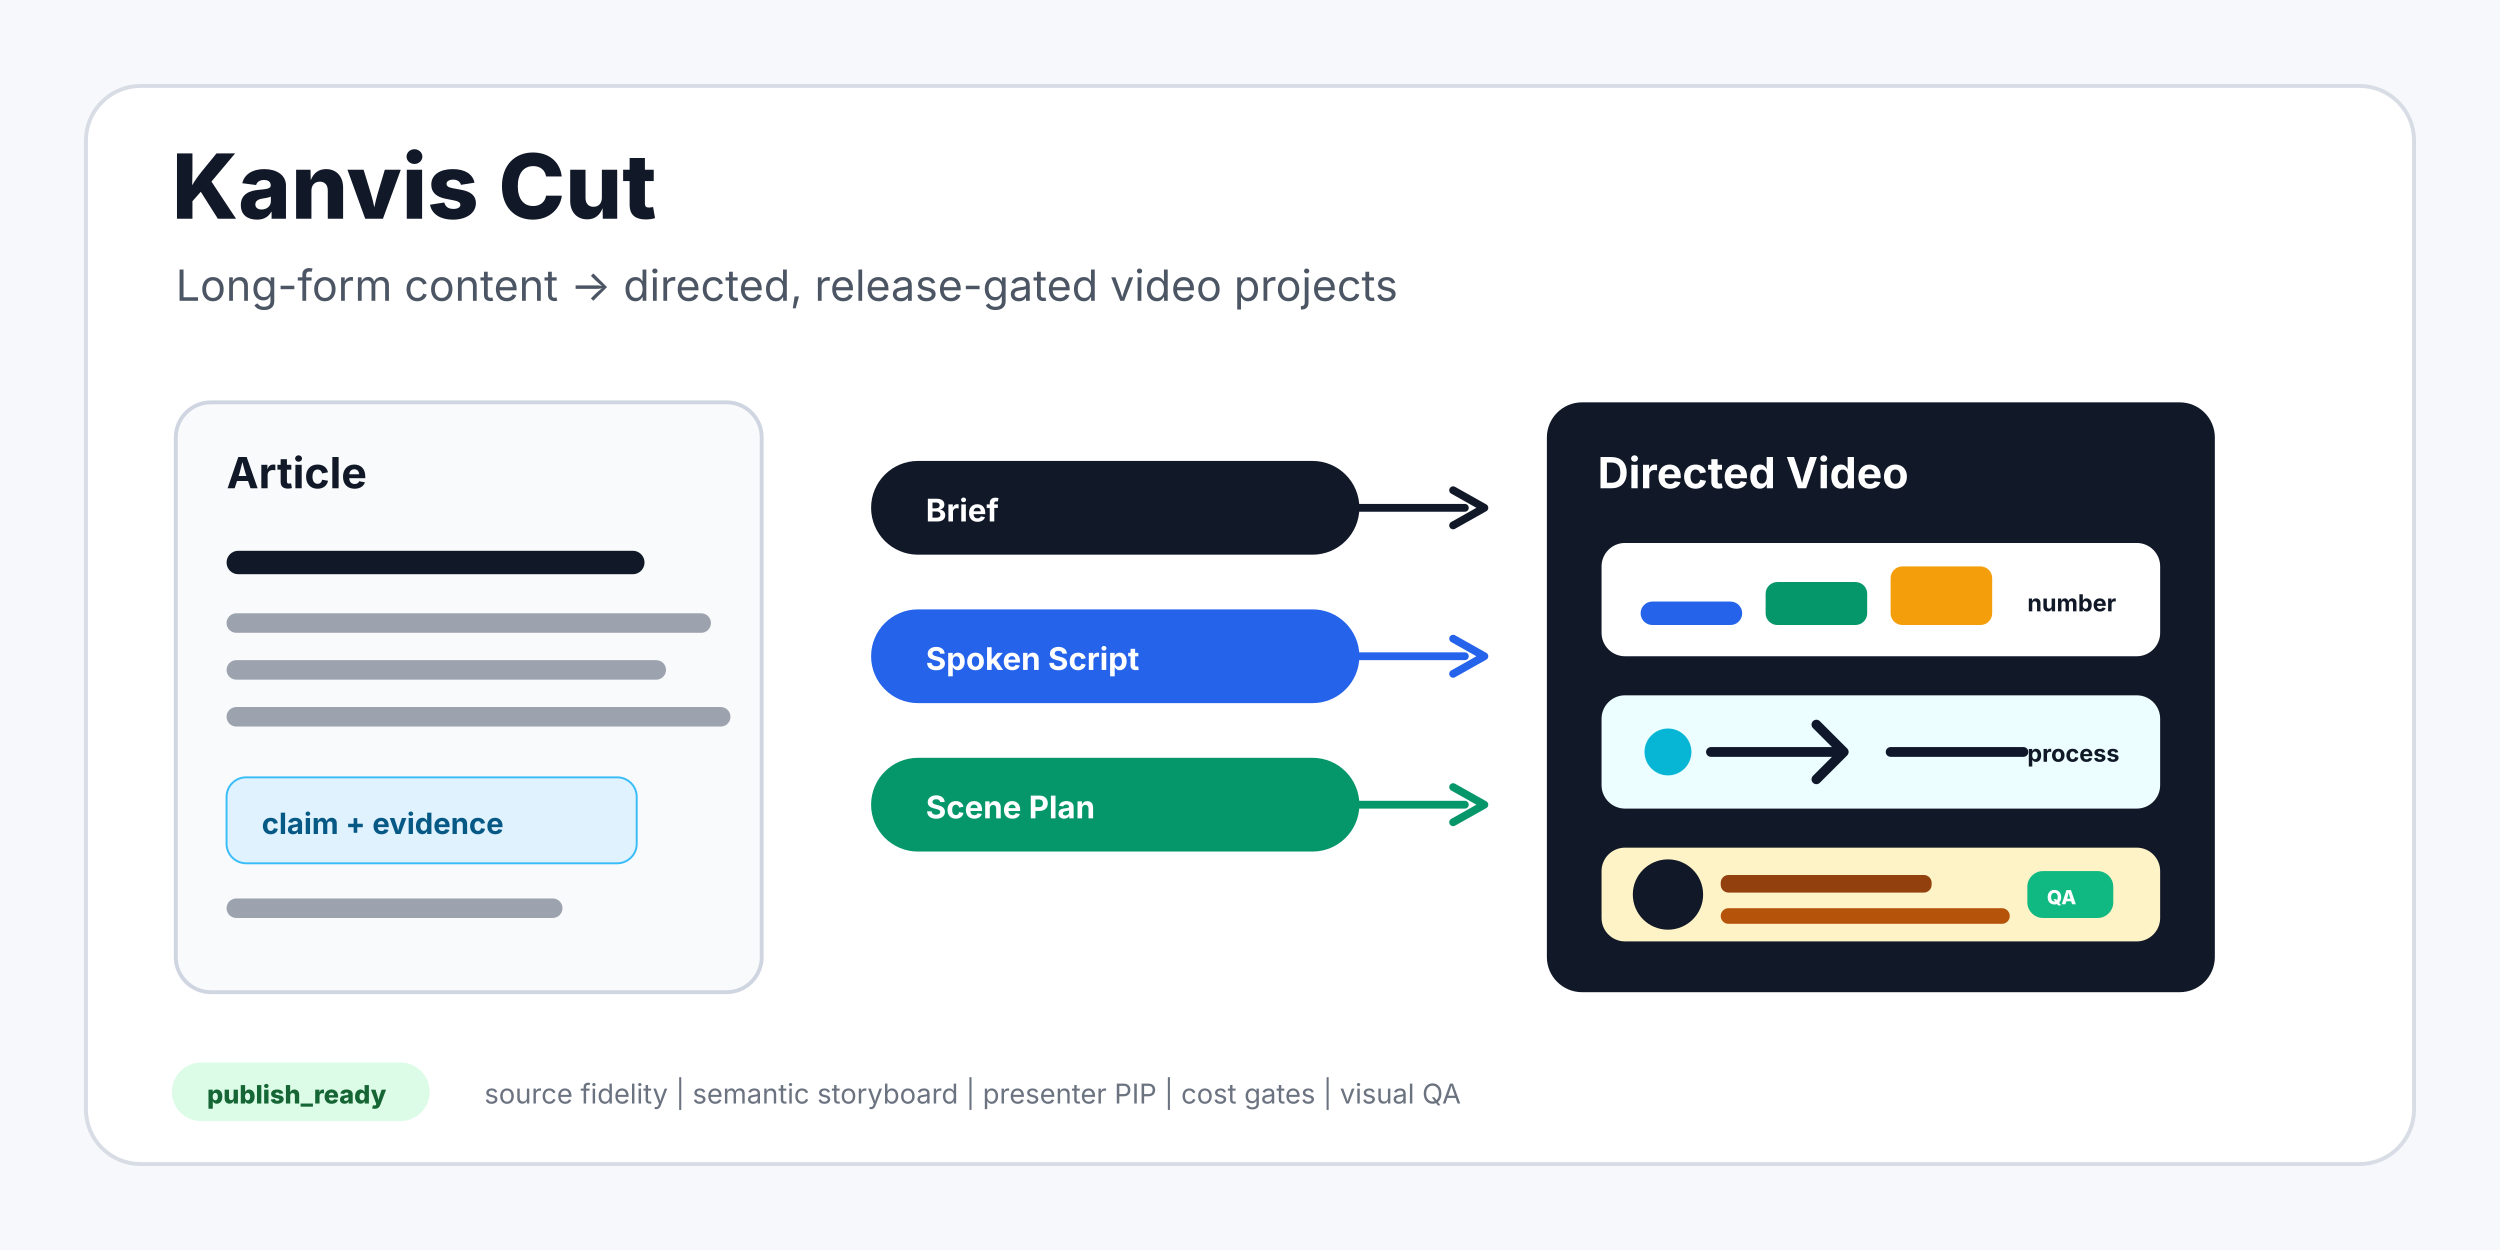
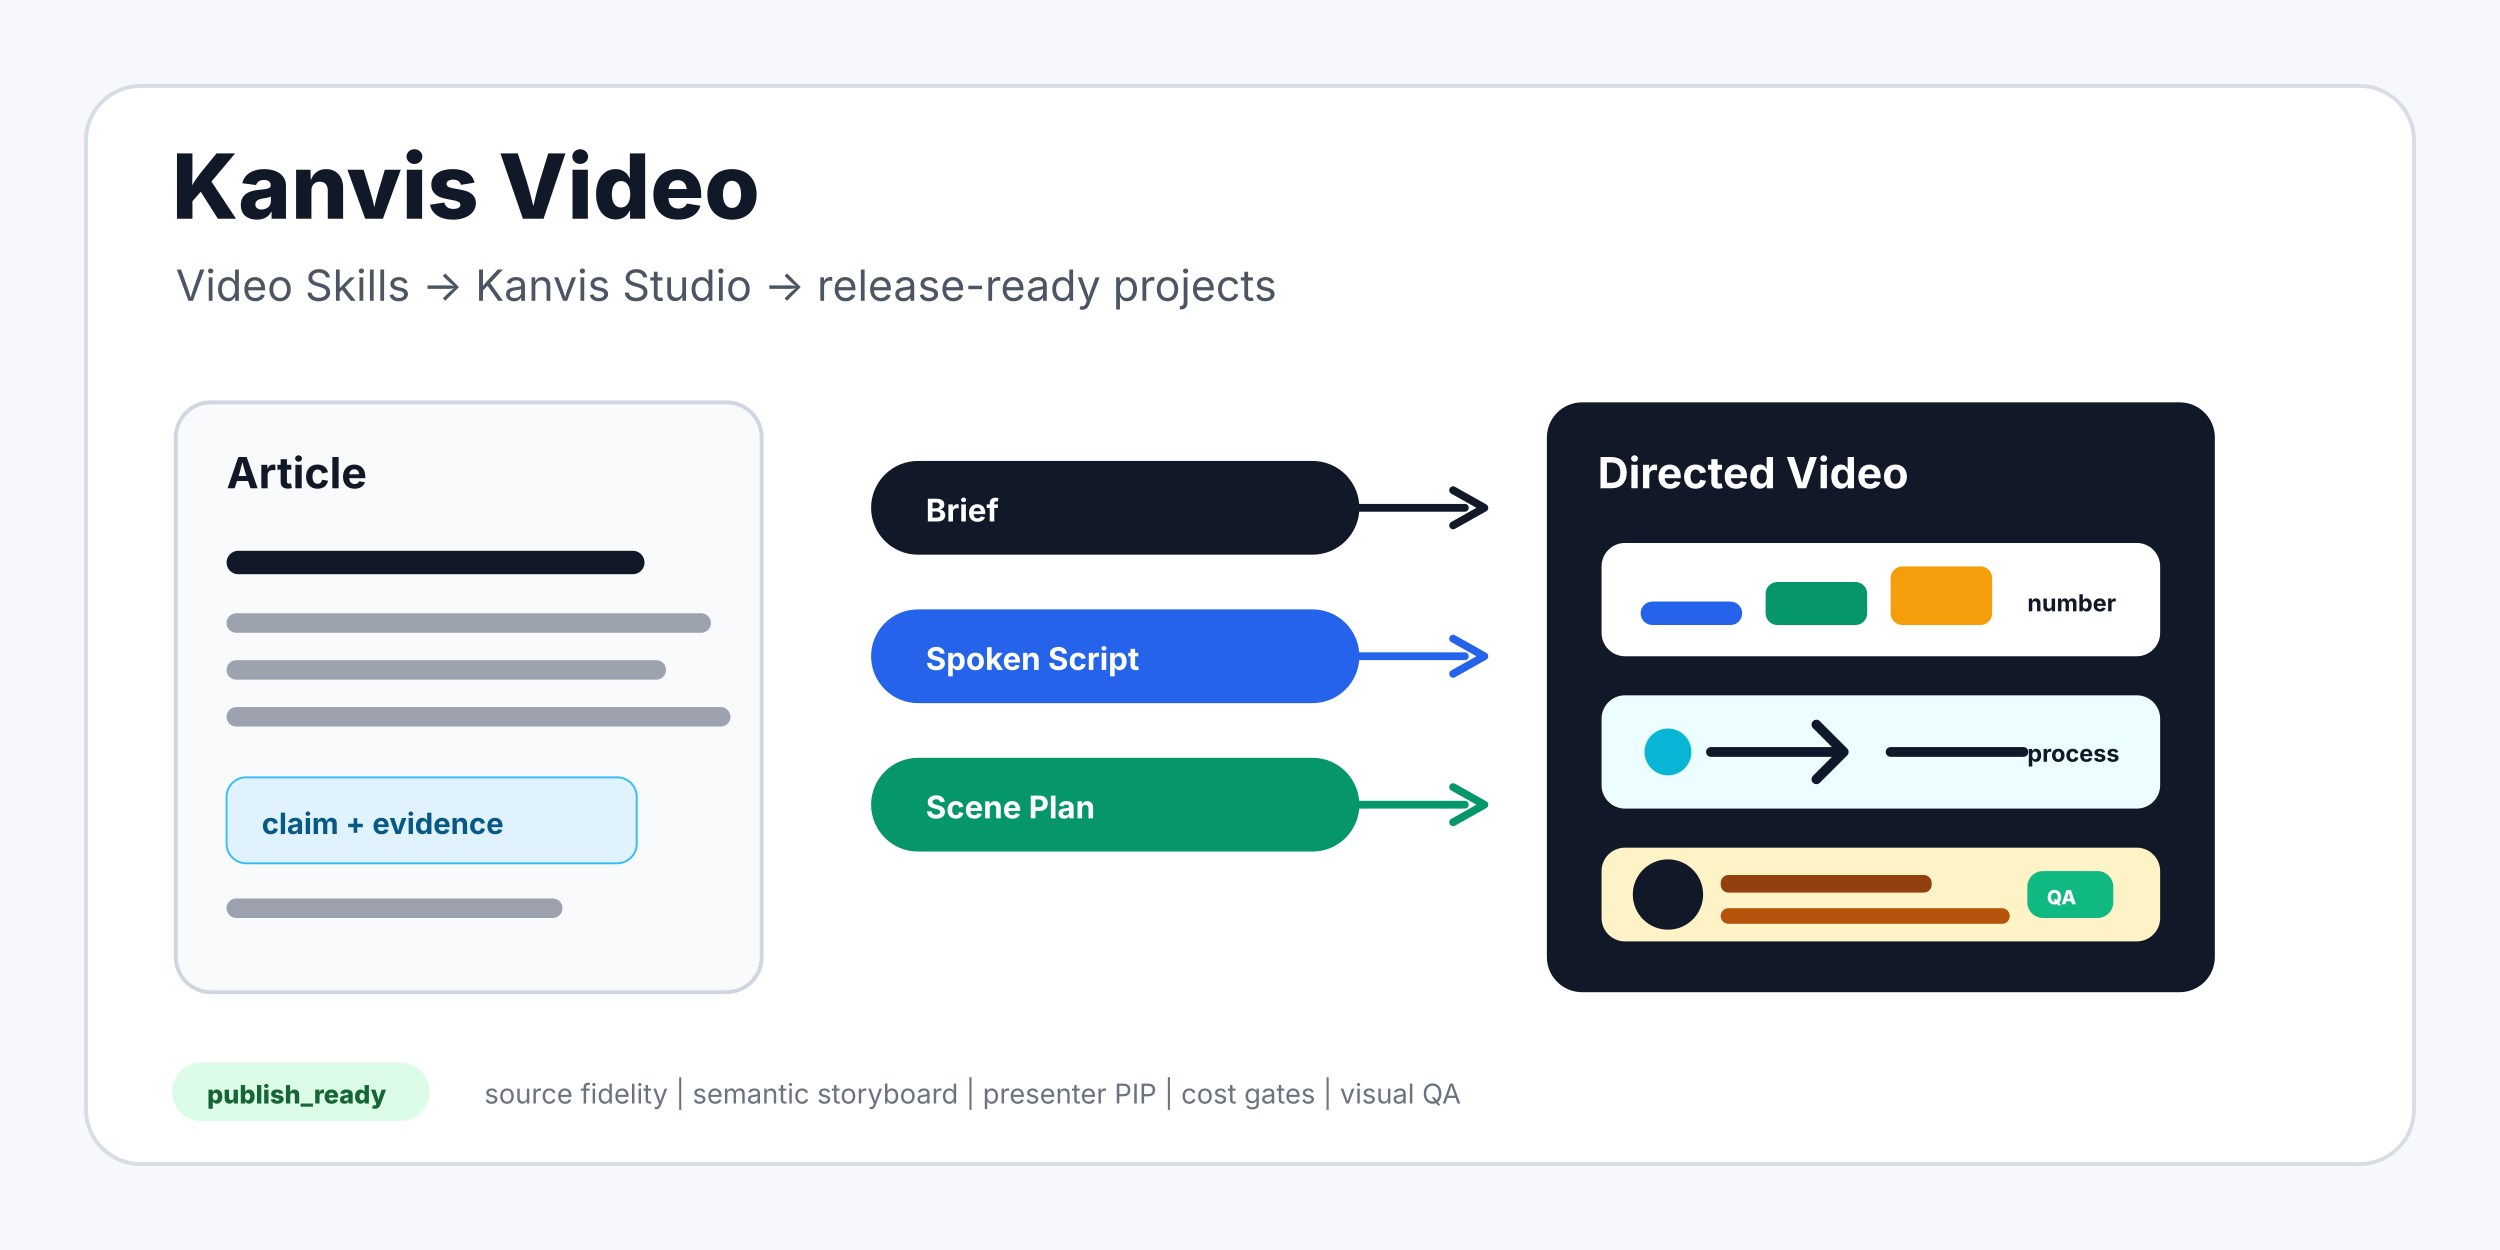
<svg xmlns="http://www.w3.org/2000/svg" width="1280" height="640" viewBox="0 0 1280 640" role="img" aria-labelledby="title desc">
  <rect width="1280" height="640" fill="#f7f8fb" />
  <rect x="44" y="44" width="1192" height="552" rx="28" fill="#ffffff" stroke="#d7dce5" stroke-width="2" />
-   <text x="88" y="112" font-family="Inter, Arial, sans-serif" font-size="46" font-weight="800" fill="#111827">Kanvis Cut</text>
-   <text x="90" y="154" font-family="Inter, Arial, sans-serif" font-size="22" fill="#4b5563">Long-form content -&gt; directed, release-gated video projects</text>
+   <text x="88" y="112" font-family="Inter, Arial, sans-serif" font-size="46" font-weight="800" fill="#111827">Kanvis Video</text>
+   <text x="90" y="154" font-family="Inter, Arial, sans-serif" font-size="22" fill="#4b5563">Video Skills -&gt; Kanvis Studio -&gt; release-ready projects</text>
  <g transform="translate(90 206)">
    <rect width="300" height="302" rx="18" fill="#f9fafb" stroke="#cfd6e1" stroke-width="2" />
    <text x="26" y="44" font-family="Inter, Arial, sans-serif" font-size="22" font-weight="700" fill="#111827">Article</text>
    <rect x="26" y="76" width="214" height="12" rx="6" fill="#111827" />
    <rect x="26" y="108" width="248" height="10" rx="5" fill="#9ca3af" />
    <rect x="26" y="132" width="225" height="10" rx="5" fill="#9ca3af" />
    <rect x="26" y="156" width="258" height="10" rx="5" fill="#9ca3af" />
    <rect x="26" y="192" width="210" height="44" rx="10" fill="#e0f2fe" stroke="#38bdf8" />
    <text x="44" y="221" font-family="Inter, Arial, sans-serif" font-size="15" font-weight="700" fill="#075985">claim + evidence</text>
    <rect x="26" y="254" width="172" height="10" rx="5" fill="#9ca3af" />
  </g>
  <g transform="translate(446 236)" font-family="Inter, Arial, sans-serif">
    <rect x="0" y="0" width="250" height="48" rx="24" fill="#111827" />
    <text x="28" y="31" font-size="16" font-weight="700" fill="#ffffff">Brief</text>
    <path d="M250 24h54" stroke="#111827" stroke-width="4" stroke-linecap="round" />
    <path d="M298 15l16 9-16 9" fill="none" stroke="#111827" stroke-width="4" stroke-linecap="round" stroke-linejoin="round" />
    <rect x="0" y="76" width="250" height="48" rx="24" fill="#2563eb" />
    <text x="28" y="107" font-size="16" font-weight="700" fill="#ffffff">Spoken Script</text>
    <path d="M250 100h54" stroke="#2563eb" stroke-width="4" stroke-linecap="round" />
    <path d="M298 91l16 9-16 9" fill="none" stroke="#2563eb" stroke-width="4" stroke-linecap="round" stroke-linejoin="round" />
    <rect x="0" y="152" width="250" height="48" rx="24" fill="#059669" />
    <text x="28" y="183" font-size="16" font-weight="700" fill="#ffffff">Scene Plan</text>
    <path d="M250 176h54" stroke="#059669" stroke-width="4" stroke-linecap="round" />
    <path d="M298 167l16 9-16 9" fill="none" stroke="#059669" stroke-width="4" stroke-linecap="round" stroke-linejoin="round" />
  </g>
  <g transform="translate(792 206)">
    <rect width="342" height="302" rx="18" fill="#111827" />
    <text x="26" y="44" font-family="Inter, Arial, sans-serif" font-size="22" font-weight="700" fill="#ffffff">Directed Video</text>
    <rect x="28" y="72" width="286" height="58" rx="12" fill="#ffffff" />
    <rect x="48" y="102" width="52" height="12" rx="6" fill="#2563eb" />
    <rect x="112" y="92" width="52" height="22" rx="6" fill="#059669" />
    <rect x="176" y="84" width="52" height="30" rx="6" fill="#f59e0b" />
    <text x="246" y="107" font-family="Inter, Arial, sans-serif" font-size="12" font-weight="700" fill="#111827">number</text>
    <rect x="28" y="150" width="286" height="58" rx="12" fill="#ecfeff" />
    <circle cx="62" cy="179" r="12" fill="#06b6d4" />
    <path d="M84 179h68m0 0l-14-14m14 14l-14 14m38-14h68" stroke="#0f172a" stroke-width="5" stroke-linecap="round" stroke-linejoin="round" />
    <text x="246" y="184" font-family="Inter, Arial, sans-serif" font-size="12" font-weight="700" fill="#111827">process</text>
    <rect x="28" y="228" width="286" height="48" rx="12" fill="#fef3c7" />
    <circle cx="62" cy="252" r="18" fill="#111827" />
    <rect x="89" y="242" width="108" height="9" rx="4" fill="#92400e" />
    <rect x="89" y="259" width="148" height="8" rx="4" fill="#b45309" />
    <rect x="246" y="240" width="44" height="24" rx="8" fill="#10b981" />
    <text x="256" y="257" font-family="Inter, Arial, sans-serif" font-size="10" font-weight="800" fill="#ffffff">QA</text>
  </g>
  <g transform="translate(88 544)" font-family="Inter, Arial, sans-serif">
    <rect width="132" height="30" rx="15" fill="#dcfce7" />
    <text x="18" y="21" font-size="13" font-weight="800" fill="#166534">publish_ready</text>
    <text x="160" y="21" font-size="14" fill="#6b7280">source fidelity | semantic storyboard | presenter PIP | cost gates | visual QA</text>
  </g>
</svg>
